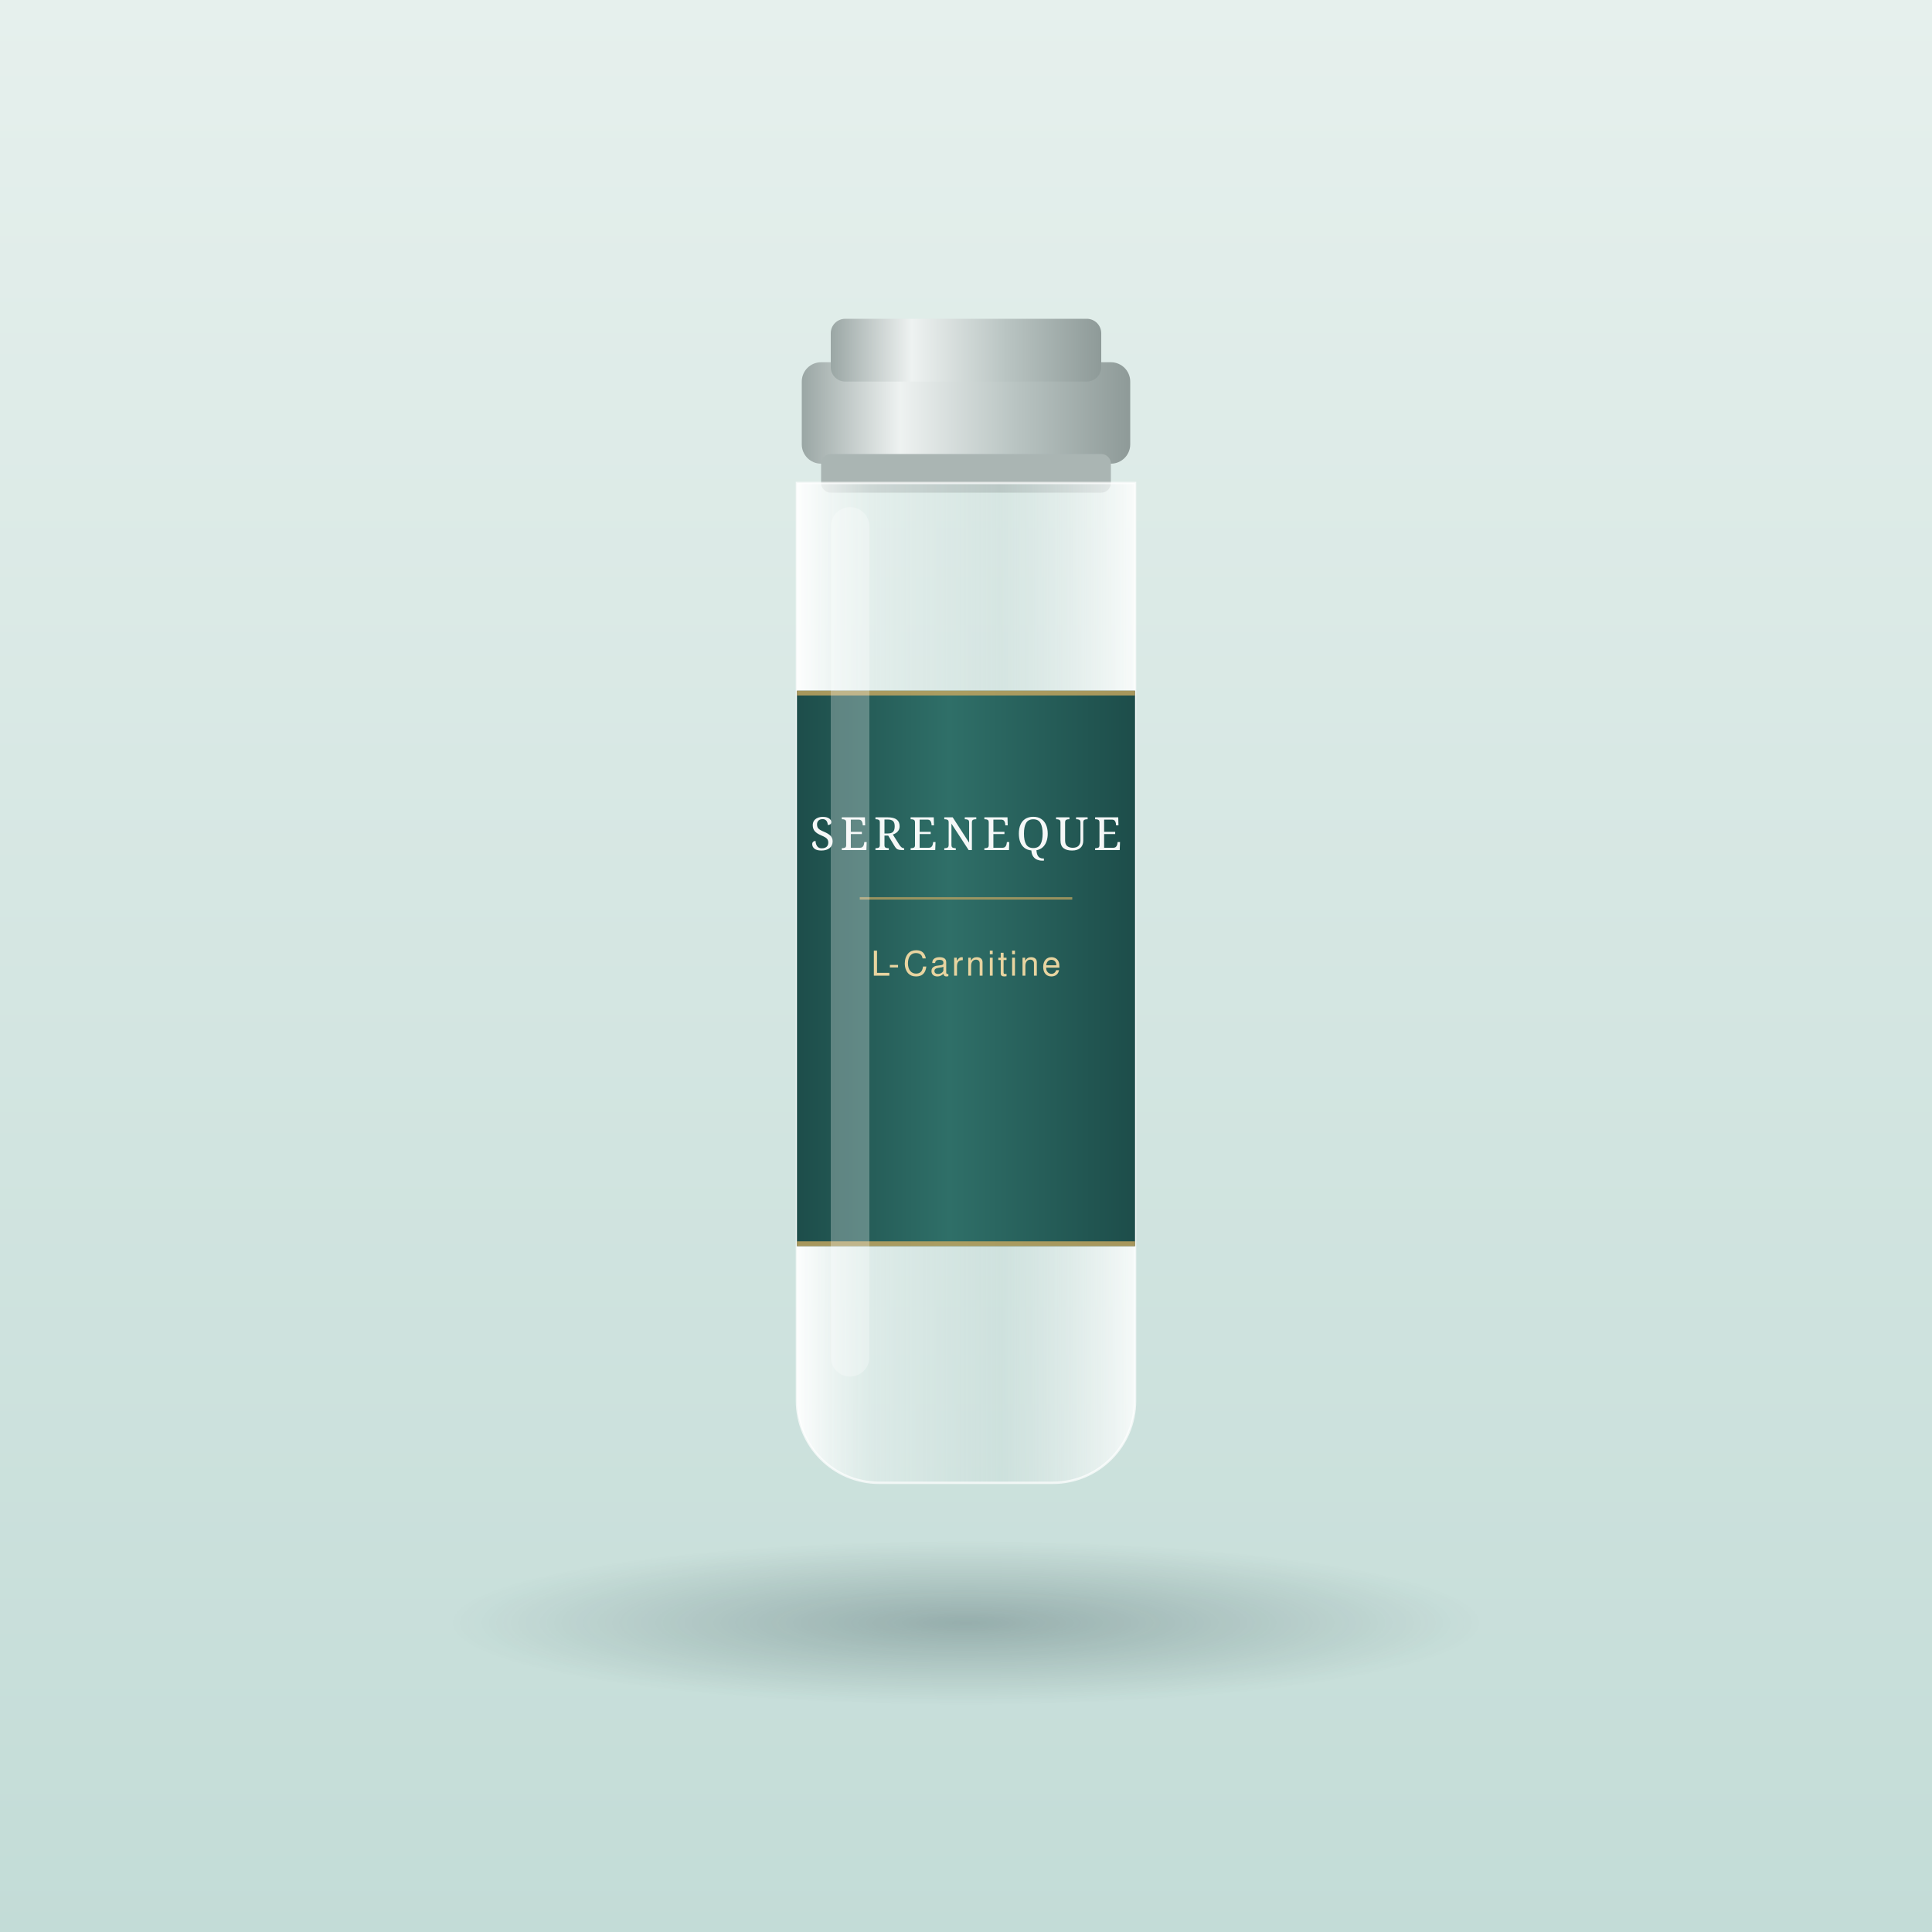
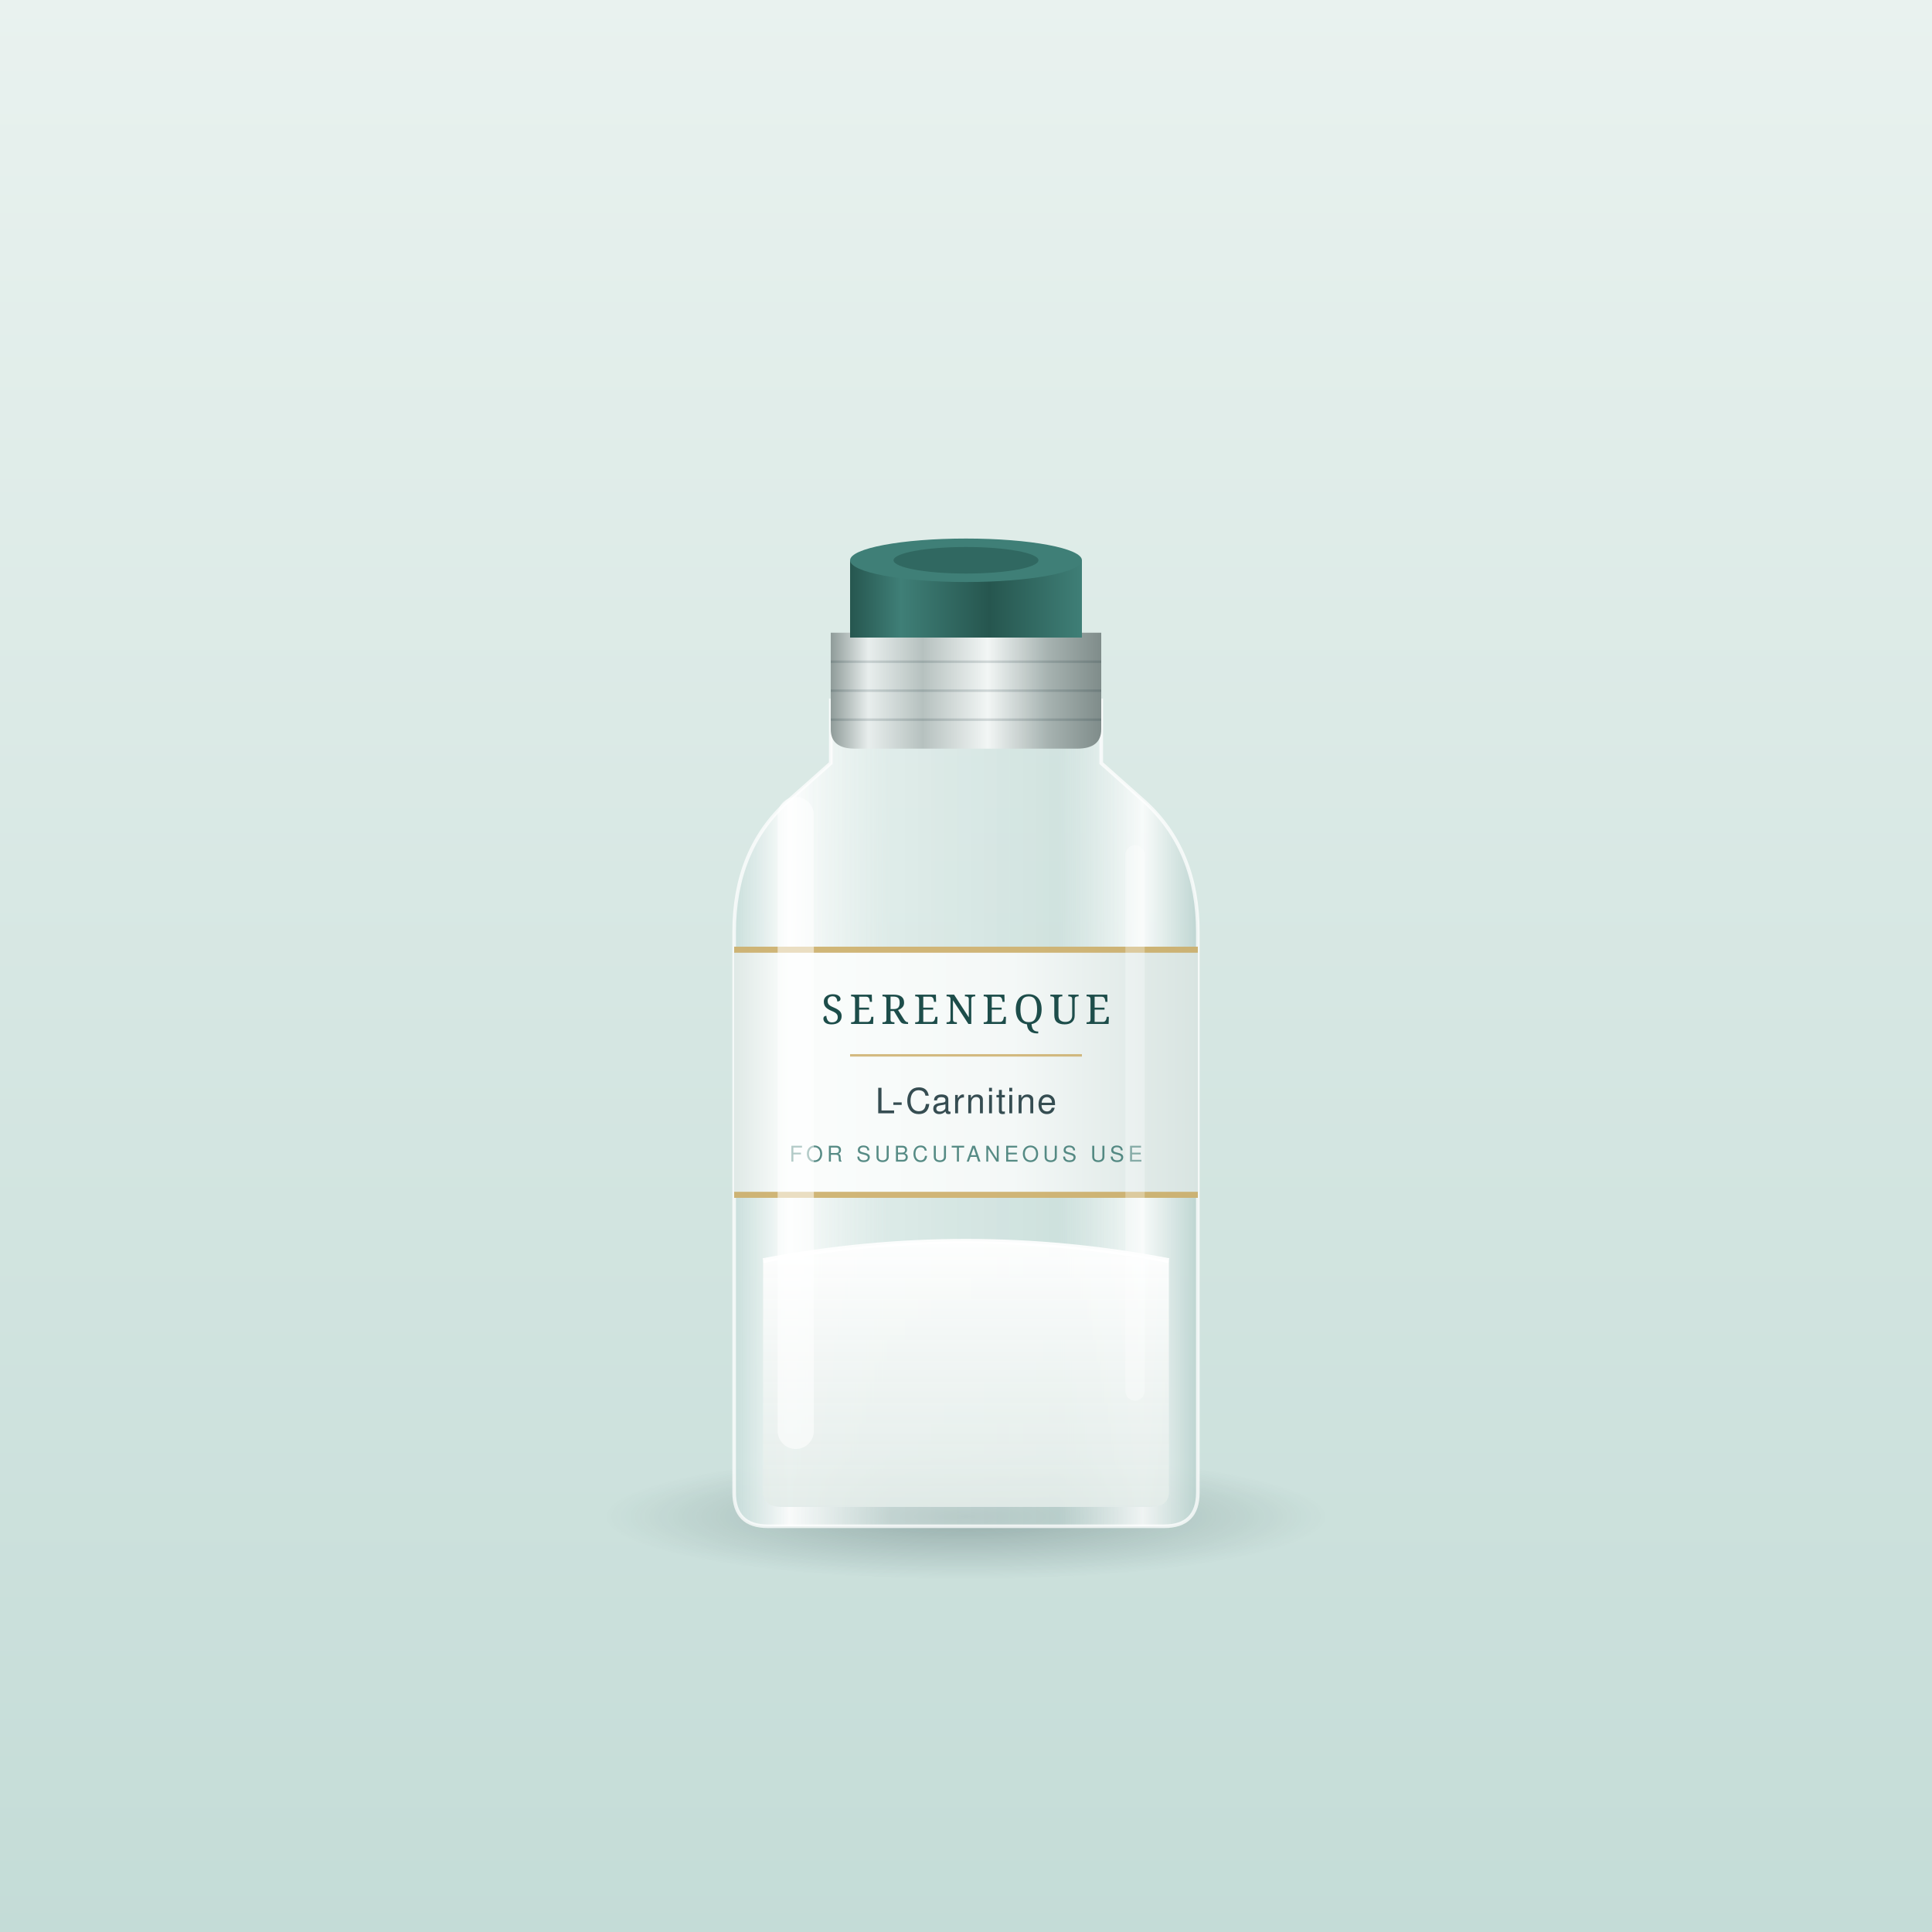
<svg xmlns="http://www.w3.org/2000/svg" viewBox="0 0 800 800" width="800" height="800">
  <defs>
    <linearGradient id="bg" x1="0" y1="0" x2="0" y2="1">
-       <stop offset="0%" stop-color="#e6f0ed" />
-       <stop offset="100%" stop-color="#c3dcd7" />
+       <stop offset="0%" stop-color="#e9f2ef" />
+       <stop offset="100%" stop-color="#c4dcd7" />
    </linearGradient>
    <linearGradient id="glass" x1="0" y1="0" x2="1" y2="0">
-       <stop offset="0%" stop-color="#ffffff" stop-opacity=".95" />
-       <stop offset="22%" stop-color="#e9f2f0" stop-opacity=".55" />
-       <stop offset="60%" stop-color="#cfe0dd" stop-opacity=".45" />
-       <stop offset="100%" stop-color="#ffffff" stop-opacity=".8" />
+       <stop offset="0%" stop-color="#c8dedb" stop-opacity=".85" />
+       <stop offset="12%" stop-color="#ffffff" stop-opacity=".92" />
+       <stop offset="34%" stop-color="#e4efed" stop-opacity=".5" />
+       <stop offset="70%" stop-color="#cadedb" stop-opacity=".55" />
+       <stop offset="88%" stop-color="#ffffff" stop-opacity=".8" />
+       <stop offset="100%" stop-color="#b9d2ce" stop-opacity=".85" />
    </linearGradient>
-     <linearGradient id="label" x1="0" y1="0" x2="1" y2="0">
-       <stop offset="0%" stop-color="#1d4d4a" />
-       <stop offset="45%" stop-color="#2f6f68" />
-       <stop offset="100%" stop-color="#1d4d4a" />
+     <linearGradient id="alu" x1="0" y1="0" x2="1" y2="0">
+       <stop offset="0%" stop-color="#8f9b99" />
+       <stop offset="14%" stop-color="#e8eeed" />
+       <stop offset="34%" stop-color="#b6c1bf" />
+       <stop offset="58%" stop-color="#f2f6f5" />
+       <stop offset="80%" stop-color="#a7b3b1" />
+       <stop offset="100%" stop-color="#7f8c8a" />
    </linearGradient>
    <linearGradient id="cap" x1="0" y1="0" x2="1" y2="0">
-       <stop offset="0%" stop-color="#9aa6a4" />
-       <stop offset="30%" stop-color="#eef2f1" />
-       <stop offset="65%" stop-color="#b9c4c2" />
-       <stop offset="100%" stop-color="#8e9a98" />
+       <stop offset="0%" stop-color="#26564f" />
+       <stop offset="22%" stop-color="#3f7f77" />
+       <stop offset="60%" stop-color="#26564f" />
+       <stop offset="100%" stop-color="#3f7f77" />
    </linearGradient>
-     <linearGradient id="gold" x1="0" y1="0" x2="1" y2="1">
-       <stop offset="0%" stop-color="#e8d4a0" />
-       <stop offset="100%" stop-color="#c9a961" />
+     <linearGradient id="lab" x1="0" y1="0" x2="1" y2="0">
+       <stop offset="0%" stop-color="#dfe9e6" />
+       <stop offset="12%" stop-color="#fbfdfc" />
+       <stop offset="60%" stop-color="#f4f8f7" />
+       <stop offset="100%" stop-color="#d8e4e1" />
    </linearGradient>
-     <radialGradient id="shadow" cx="50%" cy="50%" r="50%">
-       <stop offset="0%" stop-color="#143035" stop-opacity=".28" />
+     <linearGradient id="powder" x1="0" y1="0" x2="0" y2="1">
+       <stop offset="0%" stop-color="#ffffff" stop-opacity=".95" />
+       <stop offset="100%" stop-color="#e3ece9" stop-opacity=".9" />
+     </linearGradient>
+     <radialGradient id="sh" cx="50%" cy="50%" r="50%">
+       <stop offset="0%" stop-color="#143035" stop-opacity=".3" />
      <stop offset="100%" stop-color="#143035" stop-opacity="0" />
    </radialGradient>
  </defs>
  <rect width="800" height="800" fill="url(#bg)" />
-   <ellipse cx="400" cy="672" rx="215" ry="34" fill="url(#shadow)" />
-   <g>
-     <rect x="332" y="150" width="136" height="42" rx="8" fill="url(#cap)" />
-     <rect x="344" y="132" width="112" height="26" rx="6" fill="url(#cap)" />
-     <rect x="340" y="188" width="120" height="16" rx="4" fill="#aab5b3" />
-     <path d="M330 200 h140 v380 a34 34 0 0 1 -34 34 h-72 a34 34 0 0 1 -34 -34 z" fill="url(#glass)" stroke="#ffffff" stroke-opacity=".7" />
-     <rect x="330" y="286" width="140" height="230" fill="url(#label)" />
-     <rect x="330" y="286" width="140" height="2" fill="#c9a961" fill-opacity=".8" />
-     <rect x="330" y="514" width="140" height="2" fill="#c9a961" fill-opacity=".8" />
-     <text x="400" y="352" text-anchor="middle" font-family="Georgia,serif" font-size="19.0" letter-spacing="2.1" fill="#ffffff" fill-opacity=".95">SERENEQUE</text>
-     <line x1="356" y1="372" x2="444" y2="372" stroke="#c9a961" stroke-opacity=".7" stroke-width="1" />
-     <text x="400" y="404" text-anchor="middle" font-family="Helvetica,Arial,sans-serif" font-size="14.2" letter-spacing="1.1" fill="#e8d4a0">L-Carnitine</text>
-     <rect x="344" y="210" width="16" height="360" rx="8" fill="#ffffff" fill-opacity=".28" />
+   <ellipse cx="400" cy="628" rx="150" ry="26" fill="url(#sh)" />
+   <path d="M304 618 v-232 q0 -34 22 -54 l18 -16 v-26 h112 v26 l18 16 q22 20 22 54 v232 q0 14 -14 14 h-164 q-14 0 -14 -14 z" fill="url(#glass)" stroke="#ffffff" stroke-opacity=".75" stroke-width="1.5" />
+   <path d="M316 618 v-96 q84 -16 168 0 v96 q0 6 -8 6 h-152 q-8 0 -8 -6 z" fill="url(#powder)" />
+   <path d="M316 522 q84 -16 168 0" fill="none" stroke="#ffffff" stroke-opacity=".9" stroke-width="2" />
+   <rect x="304" y="392" width="192" height="104" fill="url(#lab)" />
+   <rect x="304" y="392" width="192" height="2.5" fill="#c9a961" fill-opacity=".85" />
+   <rect x="304" y="493.5" width="192" height="2.5" fill="#c9a961" fill-opacity=".85" />
+   <text x="400" y="424" text-anchor="middle" font-family="Georgia,serif" font-size="17" letter-spacing="2.4" fill="#1d4d4a">SERENEQUE</text>
+   <line x1="352" y1="437" x2="448" y2="437" stroke="#c9a961" stroke-opacity=".8" stroke-width="1" />
+   <text x="400" y="461" text-anchor="middle" font-family="Helvetica,Arial,sans-serif" font-size="14.5" letter-spacing=".6" fill="#143035" fill-opacity=".85">L-Carnitine</text>
+   <text x="400" y="481" text-anchor="middle" font-family="Helvetica,Arial,sans-serif" font-size="9" letter-spacing="1.6" fill="#2f6f68" fill-opacity=".8">FOR SUBCUTANEOUS USE</text>
+   <rect x="352" y="266" width="96" height="34" rx="4" fill="#5d6a68" />
+   <path d="M344 262 h112 v40 q0 8 -10 8 h-92 q-10 0 -10 -8 z" fill="url(#alu)" />
+   <g stroke="#143035" stroke-opacity=".16" stroke-width="1">
+     <line x1="344" y1="274" x2="456" y2="274" />
+     <line x1="344" y1="286" x2="456" y2="286" />
+     <line x1="344" y1="298" x2="456" y2="298" />
  </g>
+   <path d="M352 232 h96 v32 h-96 z" fill="url(#cap)" />
+   <ellipse cx="400" cy="232" rx="48" ry="9" fill="#3f7f77" />
+   <ellipse cx="400" cy="232" rx="30" ry="5.5" fill="#26564f" fill-opacity=".55" />
+   <rect x="322" y="330" width="15" height="270" rx="7.5" fill="#ffffff" fill-opacity=".55" />
+   <rect x="466" y="350" width="8" height="230" rx="4" fill="#ffffff" fill-opacity=".3" />
</svg>
